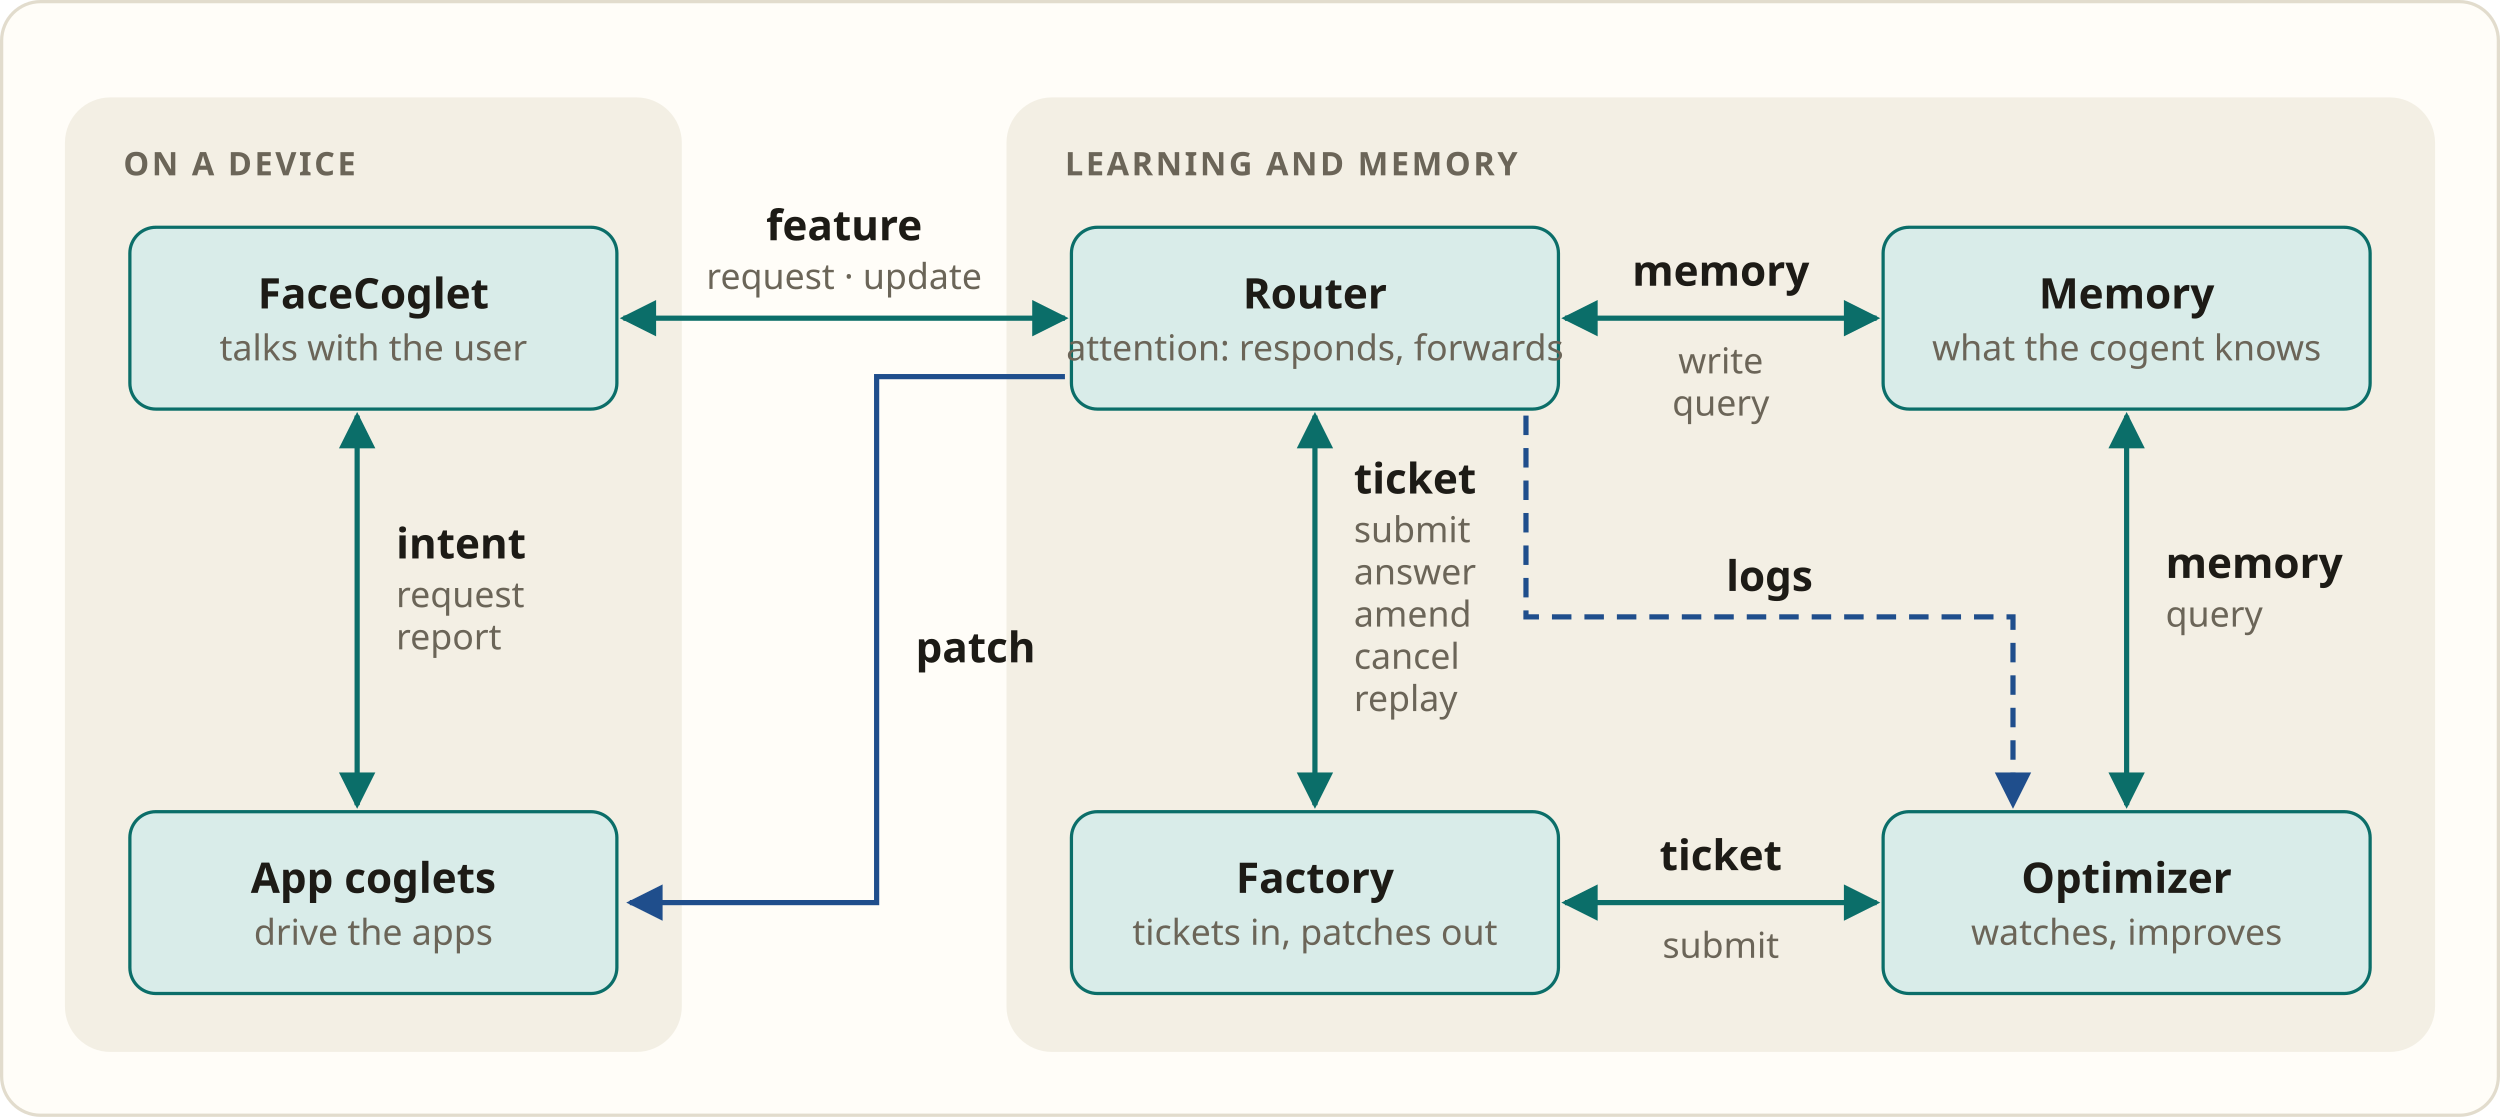
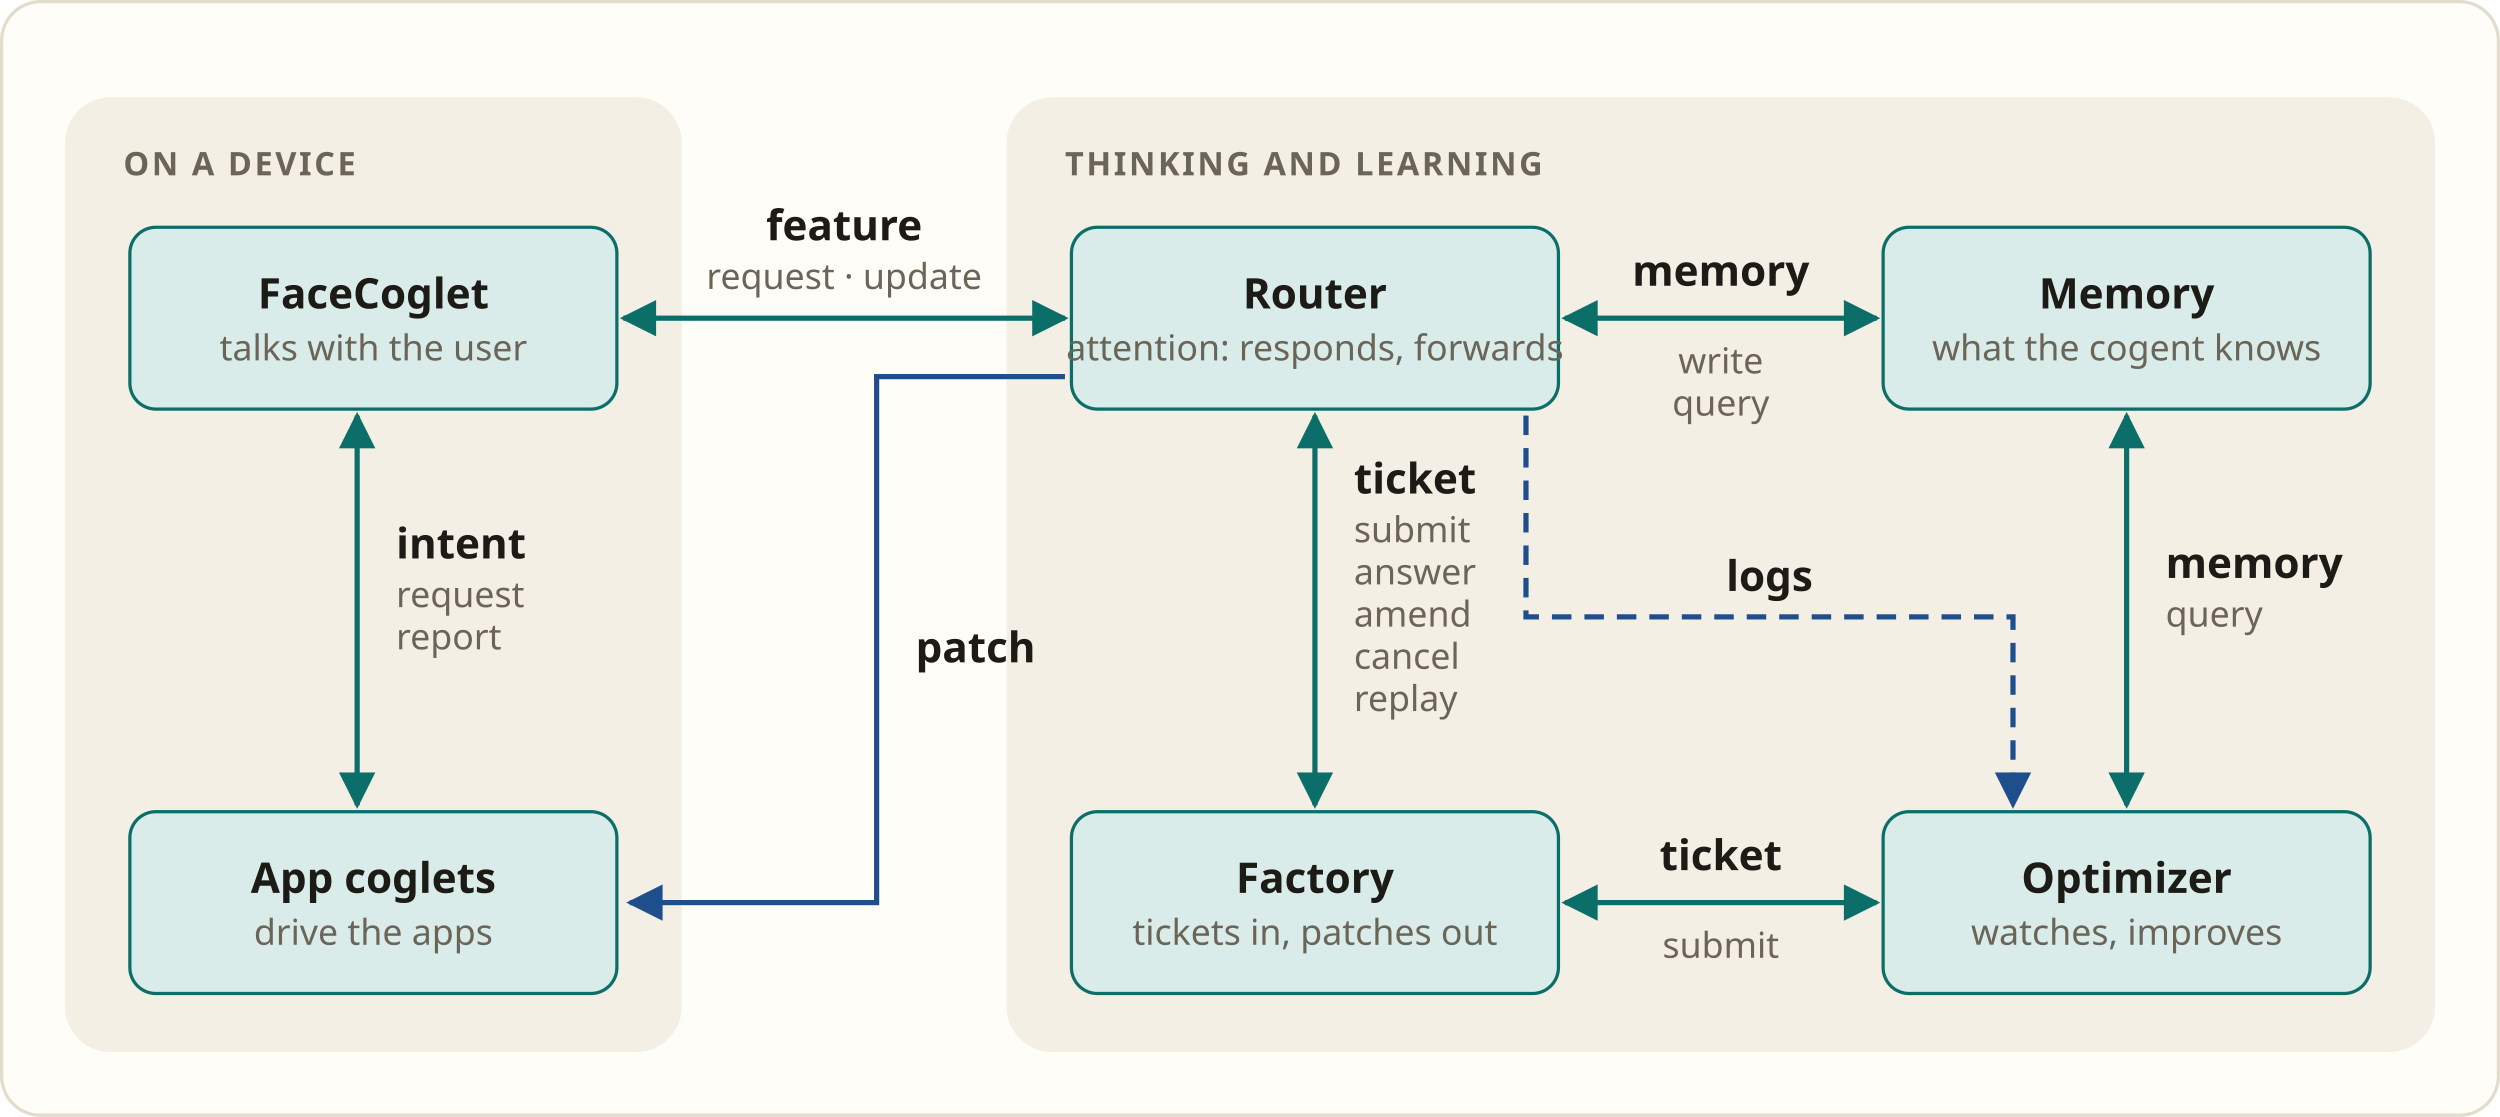
<svg xmlns="http://www.w3.org/2000/svg" width="770" height="344" viewBox="0 0 770 344" role="img" aria-label="Face exchanges intents with app coglets on the device and feature requests with the router; the router and the optimizer use memory and file tickets with the factory, wherever those coglets run.">
  <style>
.dg-bg{fill:#fffdf8;stroke:#e2dccd}
.dg-group{fill:#f3efe4}
.dg-t{font:12px 'Avenir Next','Segoe UI',system-ui,sans-serif;fill:#1d1b16}
.dg-b{font:600 13px 'Avenir Next','Segoe UI',system-ui,sans-serif;fill:#1d1b16}
.dg-m{font:11px 'Avenir Next','Segoe UI',system-ui,sans-serif;fill:#6b6558}
.dg-cap{font:600 10px 'Avenir Next','Segoe UI',system-ui,sans-serif;fill:#6b6558;letter-spacing:.08em}
.dg-code{font:11px 'JetBrains Mono','SF Mono',ui-monospace,Menlo,monospace;fill:#1d1b16}
.dg-halo{paint-order:stroke;stroke:#fffdf8;stroke-width:5px;stroke-linejoin:round}
.dg-coglet{fill:#d9ece9;stroke:#0b6e69}
.dg-adapter{fill:#f8e6d6;stroke:#a4531c}
.dg-runtime{fill:#fffdf8;stroke:#8a8474}
.dg-hub{fill:#dfe9f5;stroke:#1f4e8c}
.dg-world{fill:none;stroke:#8a8474;stroke-dasharray:4 4}
.dg-life{stroke:#c9c2b0;stroke-dasharray:3 4}
.dg-ink{stroke:#3a372f;fill:none}.dg-ink-h{fill:#3a372f}
.dg-teal{stroke:#0b6e69;fill:none}.dg-teal-h{fill:#0b6e69}
.dg-warm{stroke:#a4531c;fill:none}.dg-warm-h{fill:#a4531c}
.dg-blue{stroke:#1f4e8c;fill:none}.dg-blue-h{fill:#1f4e8c}
.dg-dash{stroke-dasharray:6 4}
.dg-present{fill:none;stroke:#b8860b;stroke-width:2.4}
.dg-num{fill:#1d1b16}.dg-numt{font:600 10px 'Avenir Next',system-ui,sans-serif;fill:#fffdf8}
.dg-e-basic{fill:#f6e7c1;stroke:#a87b12}.dg-e-wasm{fill:#e6dff5;stroke:#6a4bb0}.dg-e-js{fill:#e3efc8;stroke:#5d7a1c}
.dg-e-java{fill:#f6d9d6;stroke:#b0463c}.dg-e-llm{fill:#d3ecf0;stroke:#19788a}
@media (prefers-color-scheme: dark){
.dg-bg{fill:#1b1e24;stroke:#2c3038}
.dg-group{fill:#22262d}
.dg-t,.dg-b,.dg-code{fill:#e9e6df}
.dg-m,.dg-cap{fill:#9a968c}
.dg-halo{stroke:#1b1e24}
.dg-coglet{fill:#17302f;stroke:#5cc8bf}
.dg-adapter{fill:#3a2616;stroke:#e8a06a}
.dg-runtime{fill:#1b1e24;stroke:#7d796f}
.dg-hub{fill:#1c2b40;stroke:#8fb8f0}
.dg-world{stroke:#7d796f}
.dg-life{stroke:#3a3f48}
.dg-ink{stroke:#c9c5bb}.dg-ink-h{fill:#c9c5bb}
.dg-teal{stroke:#5cc8bf}.dg-teal-h{fill:#5cc8bf}
.dg-warm{stroke:#e8a06a}.dg-warm-h{fill:#e8a06a}
.dg-blue{stroke:#8fb8f0}.dg-blue-h{fill:#8fb8f0}
.dg-num{fill:#e9e6df}.dg-numt{fill:#1b1e24}
.dg-present{stroke:#e5ff00}
.dg-e-basic{fill:#3a2f14;stroke:#ecc56b}.dg-e-wasm{fill:#2b2440;stroke:#c3a2e8}.dg-e-js{fill:#26331a;stroke:#b9c97a}
.dg-e-java{fill:#3d1f1d;stroke:#f0958a}.dg-e-llm{fill:#14323a;stroke:#6fd0e0}
}
</style>
  <defs>
    <marker id="calls-ink" viewBox="0 0 10 10" refX="9" refY="5" markerWidth="7" markerHeight="7" orient="auto">
      <path d="M0 0L10 5L0 10z" class="dg-ink-h" />
    </marker>
    <marker id="calls-ink-s" viewBox="0 0 10 10" refX="1" refY="5" markerWidth="7" markerHeight="7" orient="auto">
      <path d="M10 0L0 5L10 10z" class="dg-ink-h" />
    </marker>
    <marker id="calls-teal" viewBox="0 0 10 10" refX="9" refY="5" markerWidth="7" markerHeight="7" orient="auto">
      <path d="M0 0L10 5L0 10z" class="dg-teal-h" />
    </marker>
    <marker id="calls-teal-s" viewBox="0 0 10 10" refX="1" refY="5" markerWidth="7" markerHeight="7" orient="auto">
      <path d="M10 0L0 5L10 10z" class="dg-teal-h" />
    </marker>
    <marker id="calls-warm" viewBox="0 0 10 10" refX="9" refY="5" markerWidth="7" markerHeight="7" orient="auto">
      <path d="M0 0L10 5L0 10z" class="dg-warm-h" />
    </marker>
    <marker id="calls-warm-s" viewBox="0 0 10 10" refX="1" refY="5" markerWidth="7" markerHeight="7" orient="auto">
      <path d="M10 0L0 5L10 10z" class="dg-warm-h" />
    </marker>
    <marker id="calls-blue" viewBox="0 0 10 10" refX="9" refY="5" markerWidth="7" markerHeight="7" orient="auto">
      <path d="M0 0L10 5L0 10z" class="dg-blue-h" />
    </marker>
    <marker id="calls-blue-s" viewBox="0 0 10 10" refX="1" refY="5" markerWidth="7" markerHeight="7" orient="auto">
      <path d="M10 0L0 5L10 10z" class="dg-blue-h" />
    </marker>
  </defs>
  <rect x="0.5" y="0.5" width="769" height="343" rx="12" class="dg-bg" />
  <rect x="20" y="30" width="190" height="294" rx="14" class="dg-group" />
  <text x="38" y="54" text-anchor="start" class="dg-cap">ON A DEVICE</text>
  <rect x="40" y="70" width="150" height="56" rx="8" class="dg-coglet" />
  <text x="115.0" y="95.0" text-anchor="middle" class="dg-b">FaceCoglet</text>
  <text x="115.0" y="111.0" text-anchor="middle" class="dg-m">talks with the user</text>
  <rect x="40" y="250" width="150" height="56" rx="8" class="dg-coglet" />
  <text x="115.0" y="275.0" text-anchor="middle" class="dg-b">App coglets</text>
  <text x="115.0" y="291.0" text-anchor="middle" class="dg-m">drive the apps</text>
  <rect x="310" y="30" width="440" height="294" rx="14" class="dg-group" />
-   <text x="328" y="54" text-anchor="start" class="dg-cap">LEARNING AND MEMORY</text>
+   <text x="328" y="54" text-anchor="start" class="dg-cap">THINKING AND LEARNING</text>
  <rect x="330" y="70" width="150" height="56" rx="8" class="dg-coglet" />
  <text x="405.0" y="95.0" text-anchor="middle" class="dg-b">Router</text>
  <text x="405.0" y="111.0" text-anchor="middle" class="dg-m">attention: responds, forwards</text>
  <rect x="580" y="70" width="150" height="56" rx="8" class="dg-coglet" />
  <text x="655.0" y="95.0" text-anchor="middle" class="dg-b">Memory</text>
  <text x="655.0" y="111.0" text-anchor="middle" class="dg-m">what the cogent knows</text>
  <rect x="330" y="250" width="150" height="56" rx="8" class="dg-coglet" />
  <text x="405.0" y="275.0" text-anchor="middle" class="dg-b">Factory</text>
  <text x="405.0" y="291.0" text-anchor="middle" class="dg-m">tickets in, patches out</text>
  <rect x="580" y="250" width="150" height="56" rx="8" class="dg-coglet" />
  <text x="655.0" y="275.0" text-anchor="middle" class="dg-b">Optimizer</text>
  <text x="655.0" y="291.0" text-anchor="middle" class="dg-m">watches, improves</text>
  <line x1="110" y1="128" x2="110" y2="248" class="dg-teal" stroke-width="1.6" marker-end="url(#calls-teal)" marker-start="url(#calls-teal-s)" />
  <text x="122" y="172" text-anchor="start" class="dg-b">intent</text>
  <text x="122" y="187" text-anchor="start" class="dg-m">request</text>
  <text x="122" y="200" text-anchor="start" class="dg-m">report</text>
  <line x1="192" y1="98" x2="328" y2="98" class="dg-teal" stroke-width="1.6" marker-end="url(#calls-teal)" marker-start="url(#calls-teal-s)" />
  <text x="260" y="74" text-anchor="middle" class="dg-b">feature</text>
  <text x="260" y="89" text-anchor="middle" class="dg-m">request · update</text>
  <line x1="482" y1="98" x2="578" y2="98" class="dg-teal" stroke-width="1.6" marker-end="url(#calls-teal)" marker-start="url(#calls-teal-s)" />
  <text x="530" y="88" text-anchor="middle" class="dg-b">memory</text>
  <text x="530" y="100" text-anchor="middle" class="dg-b" />
  <text x="530" y="115" text-anchor="middle" class="dg-m">write</text>
  <text x="530" y="128" text-anchor="middle" class="dg-m">query</text>
  <line x1="405" y1="128" x2="405" y2="248" class="dg-teal" stroke-width="1.6" marker-end="url(#calls-teal)" marker-start="url(#calls-teal-s)" />
  <text x="417" y="152" text-anchor="start" class="dg-b">ticket</text>
  <text x="417" y="167" text-anchor="start" class="dg-m">submit</text>
  <text x="417" y="180" text-anchor="start" class="dg-m">answer</text>
  <text x="417" y="193" text-anchor="start" class="dg-m">amend</text>
  <text x="417" y="206" text-anchor="start" class="dg-m">cancel</text>
  <text x="417" y="219" text-anchor="start" class="dg-m">replay</text>
  <line x1="578" y1="278" x2="482" y2="278" class="dg-teal" stroke-width="1.6" marker-end="url(#calls-teal)" marker-start="url(#calls-teal-s)" />
  <text x="530" y="268" text-anchor="middle" class="dg-b">ticket</text>
  <text x="530" y="280" text-anchor="middle" class="dg-b" />
  <text x="530" y="295" text-anchor="middle" class="dg-m">submit</text>
  <line x1="655" y1="248" x2="655" y2="128" class="dg-teal" stroke-width="1.6" marker-end="url(#calls-teal)" marker-start="url(#calls-teal-s)" />
  <text x="667" y="178" text-anchor="start" class="dg-b">memory</text>
  <text x="667" y="193" text-anchor="start" class="dg-m">query</text>
  <path d="M328 116H270V278H194" class="dg-blue" stroke-width="1.6" marker-end="url(#calls-blue)" />
  <text x="282" y="204" text-anchor="start" class="dg-b">patch</text>
  <path d="M470 128V190H620V248" class="dg-blue dg-dash" stroke-width="1.6" marker-end="url(#calls-blue)" />
  <text x="545" y="182" text-anchor="middle" class="dg-b">logs</text>
</svg>
